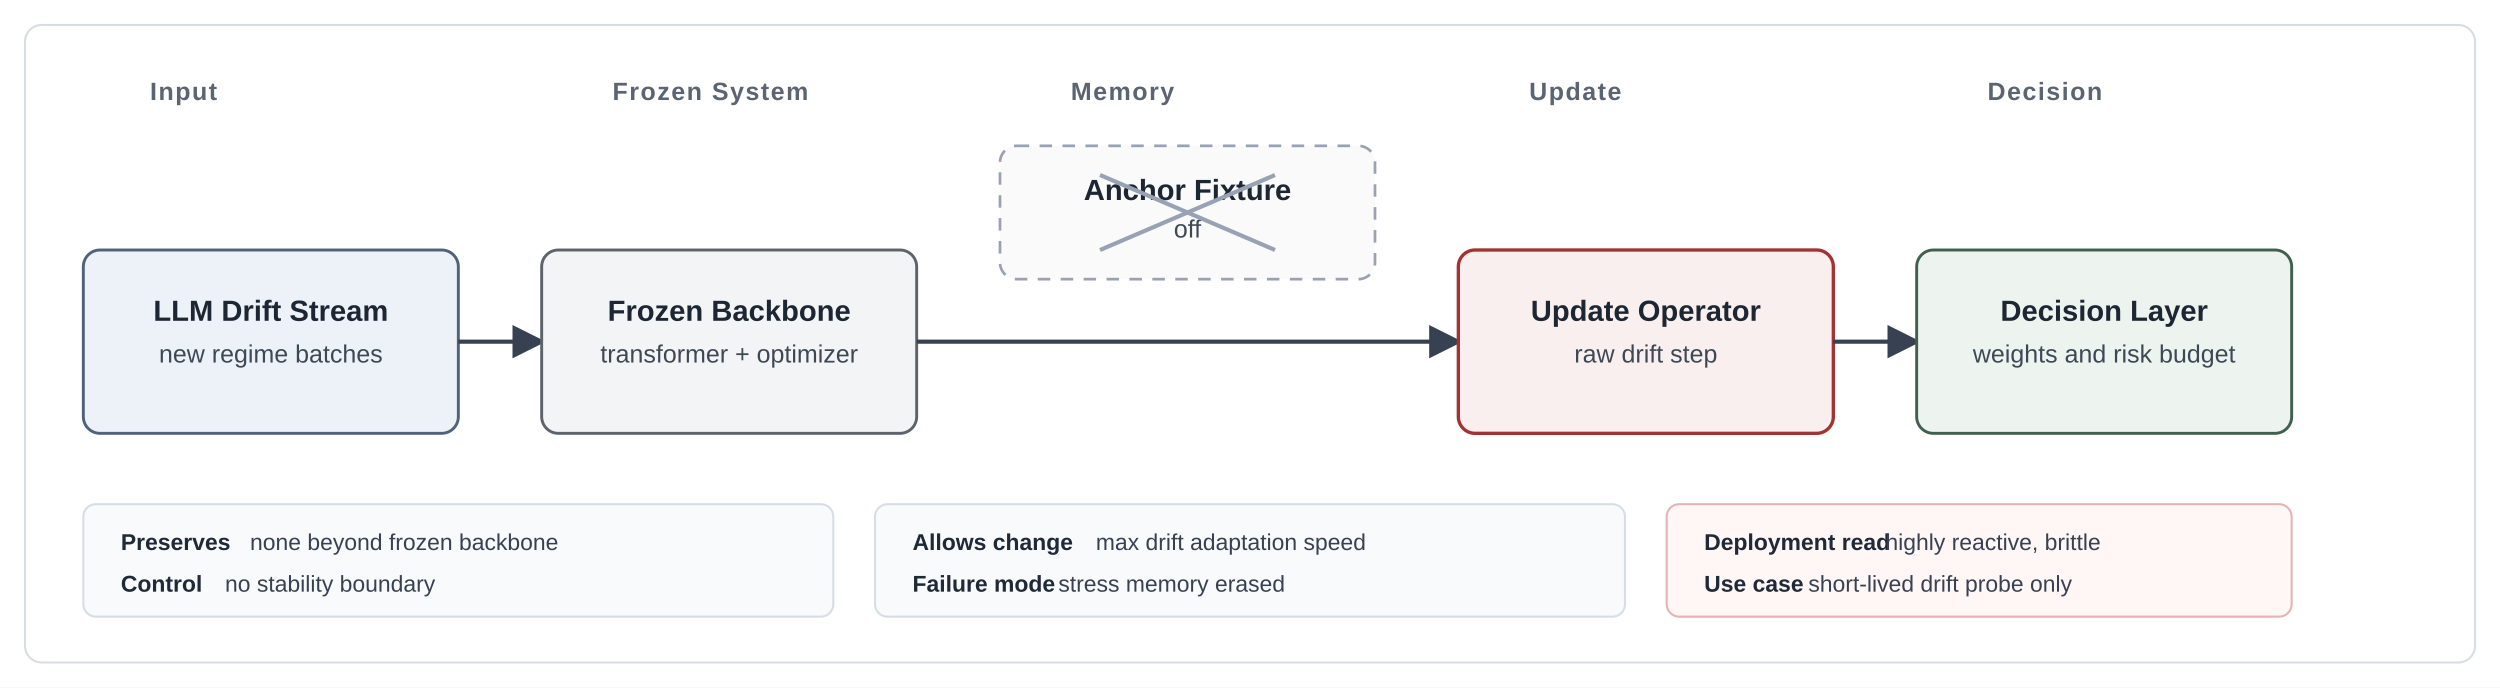
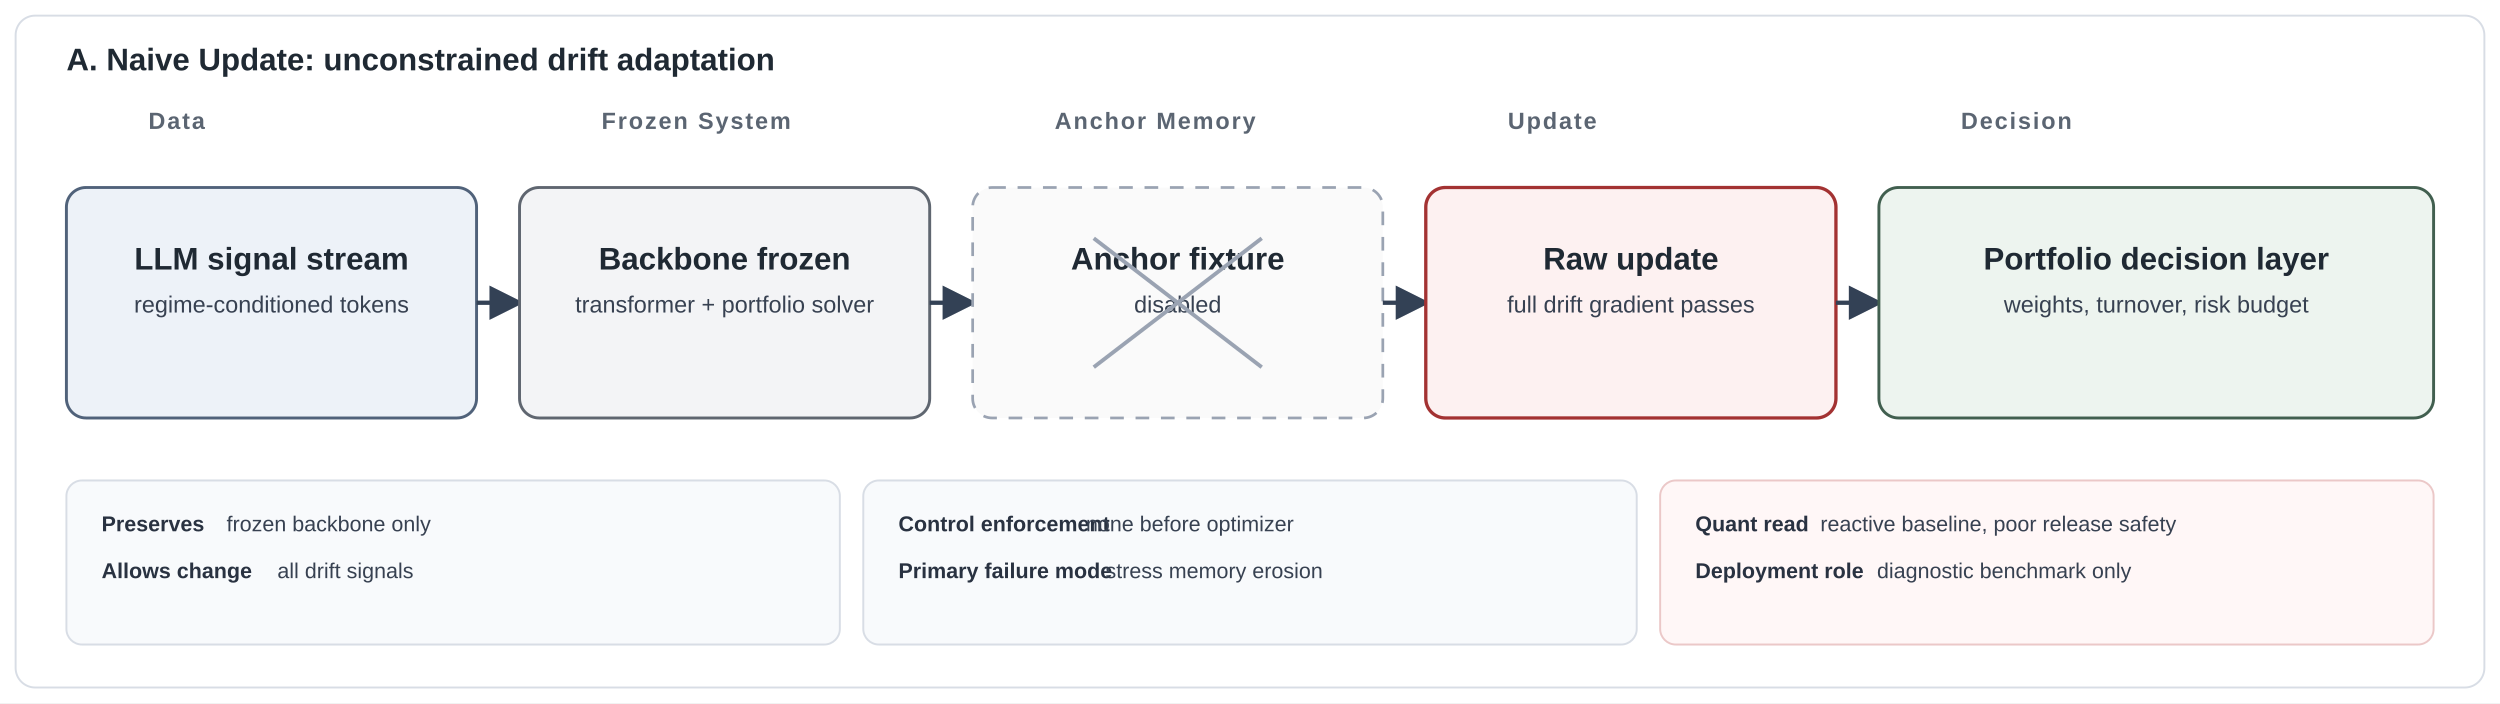
- <svg xmlns="http://www.w3.org/2000/svg" viewBox="0 0 1200 330" role="img" aria-label="Naive strategy pipeline diagram">
+ <svg xmlns="http://www.w3.org/2000/svg" viewBox="0 0 1280 360" role="img" aria-label="Naive strategy pipeline with no anchor protection">
  <defs>
    <style>
-       .label { font: 600 12px 'IBM Plex Sans', Arial, sans-serif; letter-spacing: 0.06em; fill: #5b6572; text-transform: uppercase; }
-       .node-title { font: 600 14px 'IBM Plex Sans', Arial, sans-serif; fill: #1d2733; }
-       .node-sub { font: 400 12px 'IBM Plex Sans', Arial, sans-serif; fill: #3e4855; }
-       .tag { font: 600 11px 'IBM Plex Sans', Arial, sans-serif; fill: #1f2937; }
-       .tag-val { font: 400 11px 'IBM Plex Sans', Arial, sans-serif; fill: #374151; }
+       .role { font: 600 12px 'IBM Plex Sans', Arial, sans-serif; letter-spacing: 0.08em; fill: #5b6572; text-transform: uppercase; }
+       .title { font: 600 16px 'IBM Plex Sans', Arial, sans-serif; fill: #1f2933; }
+       .sub { font: 400 12px 'IBM Plex Sans', Arial, sans-serif; fill: #374151; }
+       .chip { font: 600 11px 'IBM Plex Sans', Arial, sans-serif; fill: #293241; }
+       .chipv { font: 400 11px 'IBM Plex Sans', Arial, sans-serif; fill: #374151; }
    </style>
-     <marker id="arr-naive" markerWidth="8" markerHeight="8" refX="7" refY="4" orient="auto">
-       <path d="M0,0 L8,4 L0,8 z" fill="#374151" />
+     <marker id="arr" markerWidth="8" markerHeight="8" refX="7" refY="4" orient="auto">
+       <path d="M0,0 L8,4 L0,8 z" fill="#334155" />
    </marker>
  </defs>
-   <rect x="0" y="0" width="1200" height="330" fill="#ffffff" />
-   <rect x="12" y="12" width="1176" height="306" rx="8" fill="#ffffff" stroke="#d8dde5" />
-   <text x="72" y="48" class="label">Input</text>
-   <text x="294" y="48" class="label">Frozen System</text>
-   <text x="514" y="48" class="label">Memory</text>
-   <text x="734" y="48" class="label">Update</text>
-   <text x="954" y="48" class="label">Decision</text>
-   <rect x="40" y="120" width="180" height="88" rx="8" fill="#edf2f8" stroke="#50627a" stroke-width="1.4" />
-   <text x="130" y="154" text-anchor="middle" class="node-title">LLM Drift Stream</text>
-   <text x="130" y="174" text-anchor="middle" class="node-sub">new regime batches</text>
-   <line x1="220" y1="164" x2="260" y2="164" stroke="#374151" stroke-width="2" marker-end="url(#arr-naive)" />
-   <rect x="260" y="120" width="180" height="88" rx="8" fill="#f3f4f6" stroke="#5e636b" stroke-width="1.4" />
-   <text x="350" y="154" text-anchor="middle" class="node-title">Frozen Backbone</text>
-   <text x="350" y="174" text-anchor="middle" class="node-sub">transformer + optimizer</text>
-   <line x1="440" y1="164" x2="700" y2="164" stroke="#374151" stroke-width="2" marker-end="url(#arr-naive)" />
-   <rect x="480" y="70" width="180" height="64" rx="8" fill="#fafafa" stroke="#98a2b3" stroke-width="1.3" stroke-dasharray="6 5" />
-   <text x="570" y="96" text-anchor="middle" class="node-title">Anchor Fixture</text>
-   <text x="570" y="114" text-anchor="middle" class="node-sub">off</text>
-   <line x1="528" y1="84" x2="612" y2="120" stroke="#98a2b3" stroke-width="2" />
-   <line x1="612" y1="84" x2="528" y2="120" stroke="#98a2b3" stroke-width="2" />
-   <rect x="700" y="120" width="180" height="88" rx="8" fill="#faefef" stroke="#a33232" stroke-width="1.6" />
-   <text x="790" y="154" text-anchor="middle" class="node-title">Update Operator</text>
-   <text x="790" y="174" text-anchor="middle" class="node-sub">raw drift step</text>
-   <line x1="880" y1="164" x2="920" y2="164" stroke="#374151" stroke-width="2" marker-end="url(#arr-naive)" />
-   <rect x="920" y="120" width="180" height="88" rx="8" fill="#edf4ef" stroke="#415f4f" stroke-width="1.4" />
-   <text x="1010" y="154" text-anchor="middle" class="node-title">Decision Layer</text>
-   <text x="1010" y="174" text-anchor="middle" class="node-sub">weights and risk budget</text>
-   <rect x="40" y="242" width="360" height="54" rx="6" fill="#f8fafc" stroke="#d8dde5" />
-   <text x="58" y="264" class="tag">Preserves</text>
-   <text x="120" y="264" class="tag-val">none beyond frozen backbone</text>
-   <text x="58" y="284" class="tag">Control</text>
-   <text x="108" y="284" class="tag-val">no stability boundary</text>
-   <rect x="420" y="242" width="360" height="54" rx="6" fill="#f8fafc" stroke="#d8dde5" />
-   <text x="438" y="264" class="tag">Allows change</text>
-   <text x="526" y="264" class="tag-val">max drift adaptation speed</text>
-   <text x="438" y="284" class="tag">Failure mode</text>
-   <text x="508" y="284" class="tag-val">stress memory erased</text>
-   <rect x="800" y="242" width="300" height="54" rx="6" fill="#fff6f6" stroke="#e2b4b4" />
-   <text x="818" y="264" class="tag">Deployment read</text>
-   <text x="905" y="264" class="tag-val">highly reactive, brittle</text>
-   <text x="818" y="284" class="tag">Use case</text>
-   <text x="868" y="284" class="tag-val">short-lived drift probe only</text>
+   <rect width="1280" height="360" fill="#ffffff" />
+   <rect x="8" y="8" width="1264" height="344" rx="10" fill="#ffffff" stroke="#d8dde5" />
+   <text x="34" y="36" class="title">A. Naive Update: unconstrained drift adaptation</text>
+   <text x="76" y="66" class="role">Data</text>
+   <text x="308" y="66" class="role">Frozen System</text>
+   <text x="540" y="66" class="role">Anchor Memory</text>
+   <text x="772" y="66" class="role">Update</text>
+   <text x="1004" y="66" class="role">Decision</text>
+   <rect x="34" y="96" width="210" height="118" rx="10" fill="#edf2f8" stroke="#50627a" stroke-width="1.5" />
+   <text x="139" y="138" text-anchor="middle" class="title" font-size="15">LLM signal stream</text>
+   <text x="139" y="160" text-anchor="middle" class="sub">regime-conditioned tokens</text>
+   <line x1="244" y1="155" x2="266" y2="155" stroke="#334155" stroke-width="2.2" marker-end="url(#arr)" />
+   <rect x="266" y="96" width="210" height="118" rx="10" fill="#f3f4f6" stroke="#5f6670" stroke-width="1.5" />
+   <text x="371" y="138" text-anchor="middle" class="title" font-size="15">Backbone frozen</text>
+   <text x="371" y="160" text-anchor="middle" class="sub">transformer + portfolio solver</text>
+   <line x1="476" y1="155" x2="498" y2="155" stroke="#334155" stroke-width="2.2" marker-end="url(#arr)" />
+   <rect x="498" y="96" width="210" height="118" rx="10" fill="#fafafa" stroke="#9aa3b2" stroke-width="1.4" stroke-dasharray="7 6" />
+   <text x="603" y="138" text-anchor="middle" class="title" font-size="15">Anchor fixture</text>
+   <text x="603" y="160" text-anchor="middle" class="sub">disabled</text>
+   <line x1="560" y1="122" x2="646" y2="188" stroke="#9aa3b2" stroke-width="2" />
+   <line x1="646" y1="122" x2="560" y2="188" stroke="#9aa3b2" stroke-width="2" />
+   <line x1="708" y1="155" x2="730" y2="155" stroke="#334155" stroke-width="2.2" marker-end="url(#arr)" />
+   <rect x="730" y="96" width="210" height="118" rx="10" fill="#fdf1f1" stroke="#a33232" stroke-width="1.7" />
+   <text x="835" y="138" text-anchor="middle" class="title" font-size="15">Raw update</text>
+   <text x="835" y="160" text-anchor="middle" class="sub">full drift gradient passes</text>
+   <line x1="940" y1="155" x2="962" y2="155" stroke="#334155" stroke-width="2.2" marker-end="url(#arr)" />
+   <rect x="962" y="96" width="284" height="118" rx="10" fill="#edf4ef" stroke="#415f4f" stroke-width="1.5" />
+   <text x="1104" y="138" text-anchor="middle" class="title" font-size="15">Portfolio decision layer</text>
+   <text x="1104" y="160" text-anchor="middle" class="sub">weights, turnover, risk budget</text>
+   <rect x="34" y="246" width="396" height="84" rx="8" fill="#f8fafc" stroke="#d8dde5" />
+   <text x="52" y="272" class="chip">Preserves</text>
+   <text x="116" y="272" class="chipv">frozen backbone only</text>
+   <text x="52" y="296" class="chip">Allows change</text>
+   <text x="142" y="296" class="chipv">all drift signals</text>
+   <rect x="442" y="246" width="396" height="84" rx="8" fill="#f8fafc" stroke="#d8dde5" />
+   <text x="460" y="272" class="chip">Control enforcement</text>
+   <text x="556" y="272" class="chipv">none before optimizer</text>
+   <text x="460" y="296" class="chip">Primary failure mode</text>
+   <text x="566" y="296" class="chipv">stress memory erosion</text>
+   <rect x="850" y="246" width="396" height="84" rx="8" fill="#fff7f7" stroke="#ebc8c8" />
+   <text x="868" y="272" class="chip">Quant read</text>
+   <text x="932" y="272" class="chipv">reactive baseline, poor release safety</text>
+   <text x="868" y="296" class="chip">Deployment role</text>
+   <text x="961" y="296" class="chipv">diagnostic benchmark only</text>
</svg>
